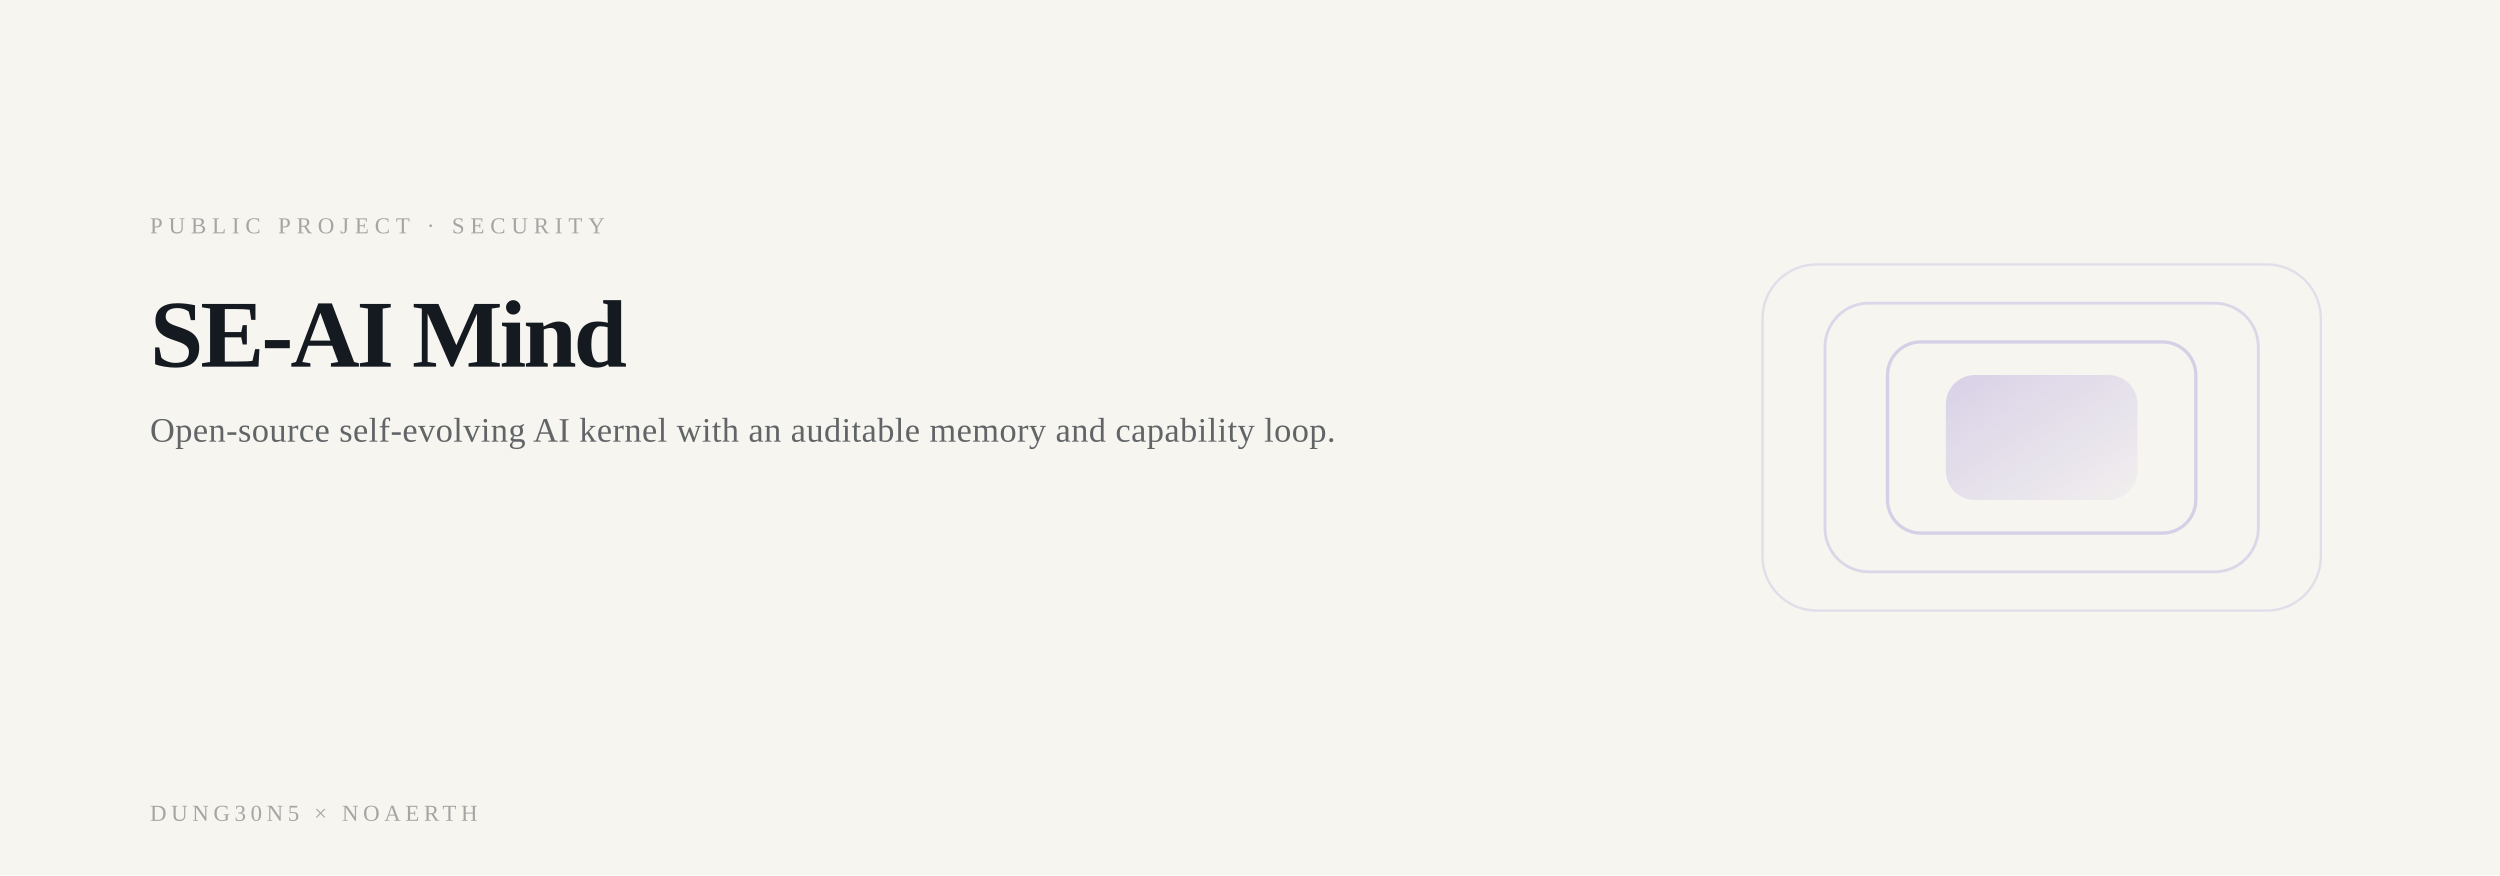
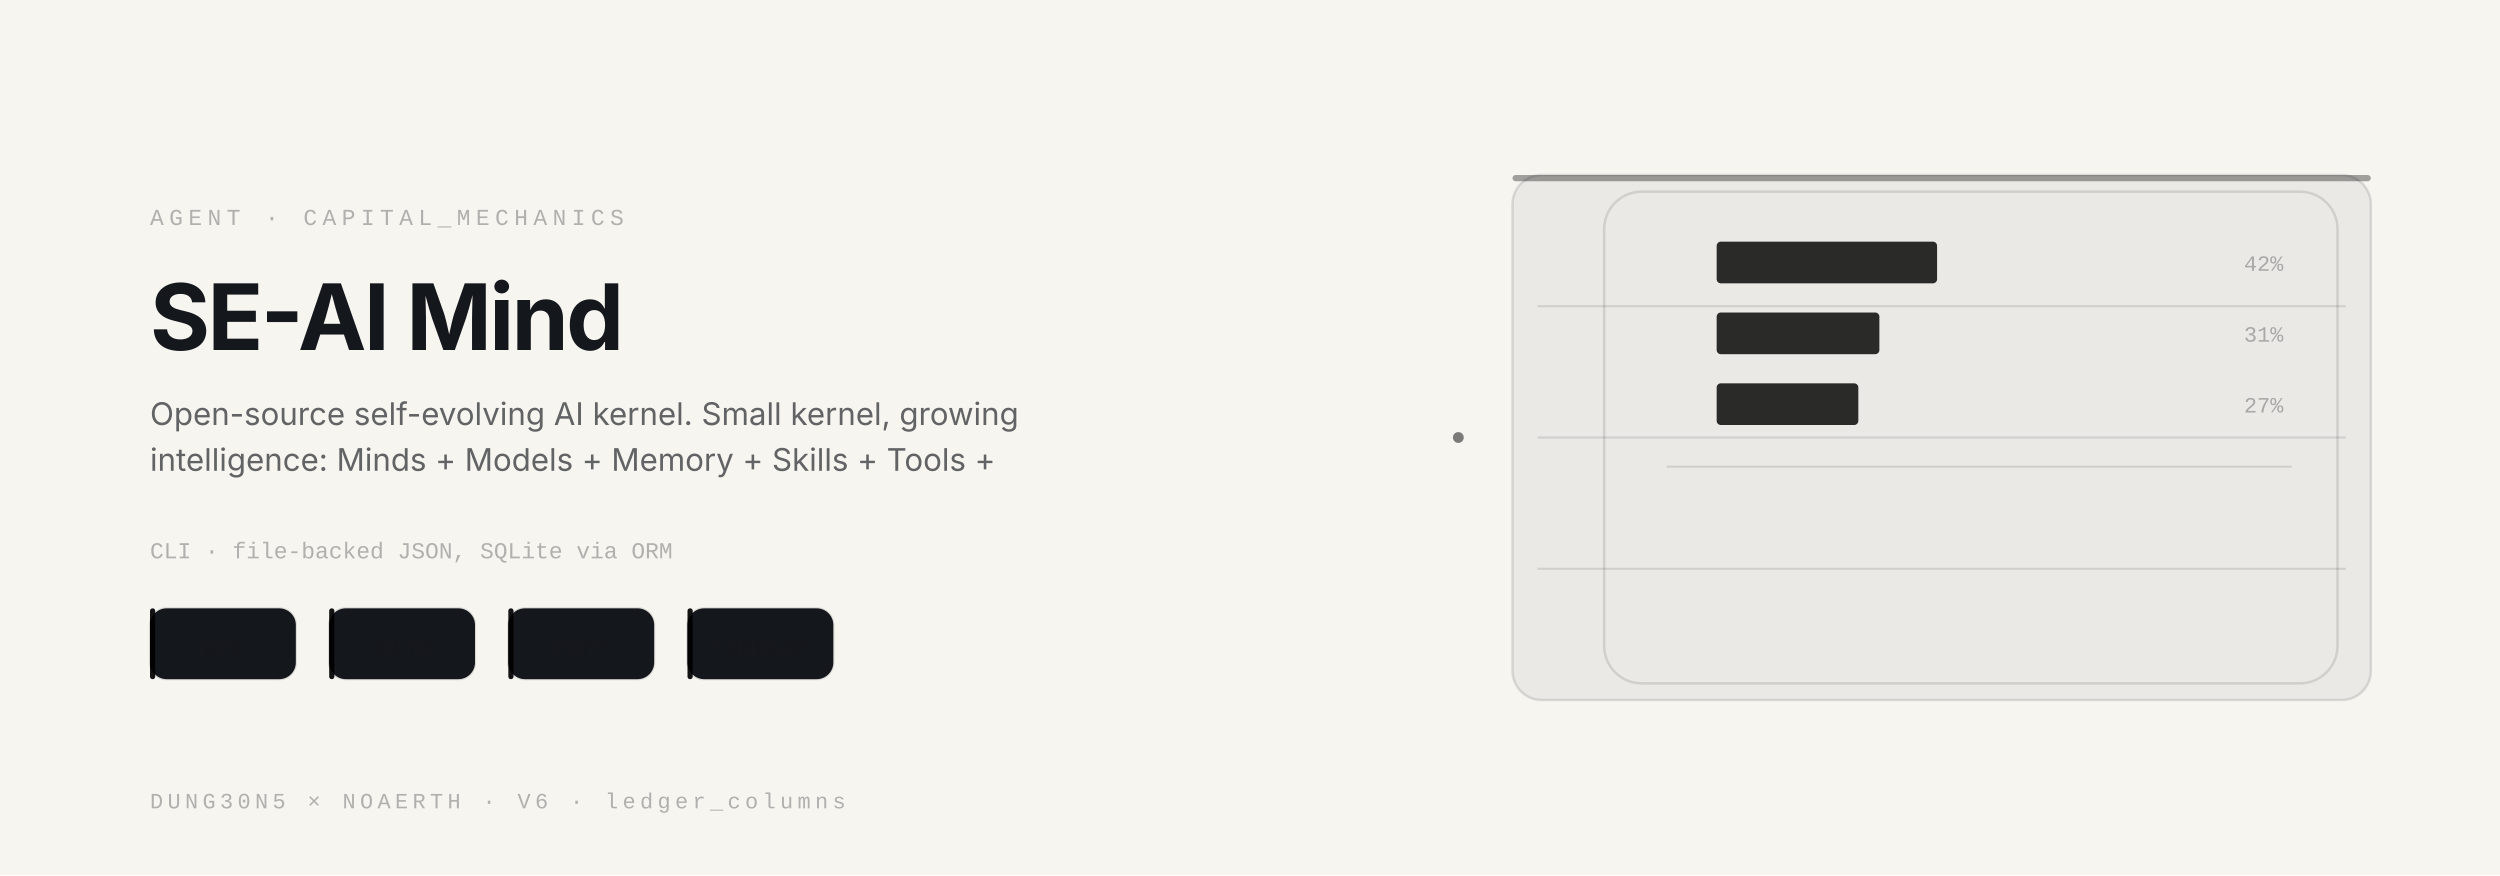
- <svg xmlns="http://www.w3.org/2000/svg" viewBox="0 0 1200 420" width="1200" height="420" role="img" aria-label="SE-AI Mind: closed loop with a verification terminus. Motion depicts objective becomes a plan, tools execute, verification resolves.">
-   <defs>
-     <linearGradient id="hero-seai-mind-light-a" x1="0" y1="0" x2="1" y2="1">
-       <stop offset="0" stop-color="#9d8bd6" stop-opacity="0.85" />
-       <stop offset="1" stop-color="#9d8bd6" stop-opacity="0.15" />
-     </linearGradient>
-   </defs>
+ <svg xmlns="http://www.w3.org/2000/svg" viewBox="0 0 1200 420" width="1200" height="420" role="img" aria-label="SE-AI Mind: value enters, allocates across positions, and settles">
  <rect width="1200" height="420" fill="#f7f5f0" />
-   <rect x="906" y="164.12" width="148" height="91.76" rx="16" fill="none" stroke="#9d8bd6" stroke-width="1.60" opacity="0.36" />
-   <rect x="876" y="145.52" width="208" height="128.96" rx="21" fill="none" stroke="#9d8bd6" stroke-width="1.38" opacity="0.29" />
-   <rect x="846" y="126.92" width="268" height="166.16" rx="26" fill="none" stroke="#9d8bd6" stroke-width="1.16" opacity="0.23" />
-   <rect x="934" y="180" width="92" height="60" rx="14" fill="url(#hero-seai-mind-light-a)" opacity="0.40" />
-   <text x="72" y="112" fill="#141a205c" font-size="11" letter-spacing="2.8">PUBLIC PROJECT · SECURITY</text>
-   <text x="72" y="176" fill="#141a20" font-size="46" font-weight="660" letter-spacing="-1.4">SE-AI Mind</text>
-   <text x="72" y="212" fill="#141a20a8" font-size="16.5" letter-spacing="0.2">Open-source self-evolving AI kernel with an auditable memory and capability loop.</text>
-   <rect x="72" y="266" width="106" height="40" rx="9" fill="#141a20" fill-opacity="0.05" stroke="#f4efe424" stroke-width="1.1" opacity="0">
-     <animate attributeName="opacity" from="0" to="1" dur="0.5s" begin="0.50s" fill="freeze" />
-   </rect>
-   <rect x="72" y="266" width="2.5" height="40" rx="1.2" fill="#9d8bd6" opacity="0">
-     <animate attributeName="opacity" from="0" to="0.9" dur="0.5s" begin="0.50s" fill="freeze" />
-   </rect>
-   <text x="125" y="291" fill="#141a20" font-size="11.5" text-anchor="middle" font-family="ui-monospace,SFMono-Regular,Menlo,monospace" opacity="0">objective<animate attributeName="opacity" from="0" to="1" dur="0.5s" begin="0.65s" fill="freeze" />
-   </text>
-   <rect x="194" y="266" width="106" height="40" rx="9" fill="#141a20" fill-opacity="0.05" stroke="#f4efe424" stroke-width="1.1" opacity="0">
-     <animate attributeName="opacity" from="0" to="1" dur="0.5s" begin="1.00s" fill="freeze" />
-   </rect>
-   <rect x="194" y="266" width="2.5" height="40" rx="1.2" fill="#9d8bd6" opacity="0">
-     <animate attributeName="opacity" from="0" to="0.9" dur="0.5s" begin="1.00s" fill="freeze" />
-   </rect>
-   <text x="247" y="291" fill="#141a20" font-size="11.5" text-anchor="middle" font-family="ui-monospace,SFMono-Regular,Menlo,monospace" opacity="0">plan<animate attributeName="opacity" from="0" to="1" dur="0.5s" begin="1.15s" fill="freeze" />
-   </text>
-   <rect x="316" y="266" width="106" height="40" rx="9" fill="#141a20" fill-opacity="0.05" stroke="#f4efe424" stroke-width="1.1" opacity="0">
-     <animate attributeName="opacity" from="0" to="1" dur="0.5s" begin="1.50s" fill="freeze" />
-   </rect>
-   <rect x="316" y="266" width="2.5" height="40" rx="1.2" fill="#9d8bd6" opacity="0">
-     <animate attributeName="opacity" from="0" to="0.9" dur="0.5s" begin="1.50s" fill="freeze" />
-   </rect>
-   <text x="369" y="291" fill="#141a20" font-size="11.5" text-anchor="middle" font-family="ui-monospace,SFMono-Regular,Menlo,monospace" opacity="0">constrain<animate attributeName="opacity" from="0" to="1" dur="0.5s" begin="1.65s" fill="freeze" />
-   </text>
-   <rect x="438" y="266" width="106" height="40" rx="9" fill="#141a20" fill-opacity="0.05" stroke="#f4efe424" stroke-width="1.1" opacity="0">
-     <animate attributeName="opacity" from="0" to="1" dur="0.5s" begin="2.00s" fill="freeze" />
-   </rect>
-   <rect x="438" y="266" width="2.5" height="40" rx="1.2" fill="#e7c27a" opacity="0">
-     <animate attributeName="opacity" from="0" to="0.9" dur="0.5s" begin="2.00s" fill="freeze" />
-   </rect>
-   <text x="491" y="291" fill="#141a20" font-size="11.5" text-anchor="middle" font-family="ui-monospace,SFMono-Regular,Menlo,monospace" opacity="0">verify<animate attributeName="opacity" from="0" to="1" dur="0.5s" begin="2.15s" fill="freeze" />
-   </text>
-   <text x="72" y="394" fill="#141a205c" font-size="11" letter-spacing="2.2">DUNG30N5 × NOAERTH</text>
+   <text x="72" y="108" font-family="ui-monospace, SFMono-Regular, Menlo, Monaco, Consolas, 'Liberation Mono', monospace" font-size="11" letter-spacing="2.6" fill="#14171c4f">AGENT · CAPITAL_MECHANICS</text>
+   <text x="72" y="168" font-family="-apple-system, BlinkMacSystemFont, 'Segoe UI', Inter, Helvetica, Arial, sans-serif" font-size="44" font-weight="660" letter-spacing="-1.2" fill="#14171c">SE-AI Mind</text>
+   <text x="72" y="204" font-family="-apple-system, BlinkMacSystemFont, 'Segoe UI', Inter, Helvetica, Arial, sans-serif" font-size="15" fill="#14171ca8">Open-source self-evolving AI kernel. Small kernel, growing</text>
+   <text x="72" y="226" font-family="-apple-system, BlinkMacSystemFont, 'Segoe UI', Inter, Helvetica, Arial, sans-serif" font-size="15" fill="#14171ca8">intelligence: Minds + Models + Memory + Skills + Tools +</text>
+   <text x="72" y="268" font-family="ui-monospace, SFMono-Regular, Menlo, Monaco, Consolas, 'Liberation Mono', monospace" font-size="11" fill="#14171c4f">CLI · file-backed JSON, SQLite via ORM</text>
+   <rect x="72.0" y="292.0" width="70.0" height="34.0" rx="8" fill="#14171c" stroke="#14171c1f" stroke-width="1.1" />
+   <rect x="72.0" y="292.0" width="2.5" height="34.0" rx="1.2" fill="amber" opacity="0.92" />
+   <text x="107.0" y="314" font-family="ui-monospace, SFMono-Regular, Menlo, Monaco, Consolas, 'Liberation Mono', monospace" font-size="11" fill="#14171c" fill-opacity="0.82" text-anchor="middle">web</text>
+   <rect x="158.0" y="292.0" width="70.0" height="34.0" rx="8" fill="#14171c" stroke="#14171c1f" stroke-width="1.1" />
+   <rect x="158.0" y="292.0" width="2.5" height="34.0" rx="1.2" fill="amber" opacity="0.92" />
+   <text x="193.0" y="314" font-family="ui-monospace, SFMono-Regular, Menlo, Monaco, Consolas, 'Liberation Mono', monospace" font-size="11" fill="#14171c" fill-opacity="0.82" text-anchor="middle">mind</text>
+   <rect x="244.0" y="292.0" width="70.0" height="34.0" rx="8" fill="#14171c" stroke="#14171c1f" stroke-width="1.1" />
+   <rect x="244.0" y="292.0" width="2.5" height="34.0" rx="1.2" fill="amber" opacity="0.92" />
+   <text x="279.0" y="314" font-family="ui-monospace, SFMono-Regular, Menlo, Monaco, Consolas, 'Liberation Mono', monospace" font-size="11" fill="#14171c" fill-opacity="0.82" text-anchor="middle">core</text>
+   <rect x="330.0" y="292.0" width="70.0" height="34.0" rx="8" fill="#14171c" stroke="#14171c1f" stroke-width="1.1" />
+   <rect x="330.0" y="292.0" width="2.5" height="34.0" rx="1.2" fill="mint" opacity="0.92" />
+   <text x="365.0" y="314" font-family="ui-monospace, SFMono-Regular, Menlo, Monaco, Consolas, 'Liberation Mono', monospace" font-size="11" fill="#14171c" fill-opacity="0.82" text-anchor="middle">runtime</text>
+   <rect x="726.0" y="84.0" width="412.0" height="252.0" rx="14" fill="amber" fill-opacity="0.05" />
+   <line x1="740.0" y1="85.0" x2="1124.0" y2="85.0" stroke="amber" stroke-width="1.6" opacity="0.4" />
+   <rect x="726.0" y="84.0" width="412.0" height="252.0" rx="14" fill="none" stroke="#14171c1f" stroke-width="1.2" />
+   <line x1="738.0" y1="147.0" x2="1126.0" y2="147.0" stroke="#14171c1f" stroke-width="1" />
+   <line x1="738.0" y1="210.0" x2="1126.0" y2="210.0" stroke="#14171c1f" stroke-width="1" />
+   <line x1="738.0" y1="273.0" x2="1126.0" y2="273.0" stroke="#14171c1f" stroke-width="1" />
+   <rect x="726.0" y="84.0" width="412.0" height="3" rx="1.5" fill="amber" opacity="0.35" />
+   <path d="M1094.0 302.0 h20 M1104.0 292.0 v20" stroke="mint" stroke-width="1.4" opacity="0.6" />
+   <rect x="770" y="92" width="352" height="236" rx="18" fill="none" stroke="#14171c1f" stroke-width="1.2" />
+   <rect x="824.0" y="116.0" width="105.8" height="20.0" rx="2" fill="mint" opacity="0.82" />
+   <text x="1096" y="130" font-family="ui-monospace, SFMono-Regular, Menlo, Monaco, Consolas, 'Liberation Mono', monospace" font-size="10.5" fill="#14171c4f" text-anchor="end">42%</text>
+   <rect x="824.0" y="150.0" width="78.1" height="20.0" rx="2" fill="amber" opacity="0.82" />
+   <text x="1096" y="164" font-family="ui-monospace, SFMono-Regular, Menlo, Monaco, Consolas, 'Liberation Mono', monospace" font-size="10.5" fill="#14171c4f" text-anchor="end">31%</text>
+   <rect x="824.0" y="184.0" width="68.0" height="20.0" rx="2" fill="amber" opacity="0.82" />
+   <text x="1096" y="198" font-family="ui-monospace, SFMono-Regular, Menlo, Monaco, Consolas, 'Liberation Mono', monospace" font-size="10.5" fill="#14171c4f" text-anchor="end">27%</text>
+   <line x1="800" y1="224" x2="1100" y2="224" stroke="#14171c1f" stroke-width="1" />
+   <circle cx="700.0" cy="210.0" r="2.6" fill="amber" opacity="0.5" />
+   <text x="72" y="388" font-family="ui-monospace, SFMono-Regular, Menlo, Monaco, Consolas, 'Liberation Mono', monospace" font-size="10.5" letter-spacing="2.1" fill="#14171c4f">DUNG30N5 × NOAERTH · V6 · ledger_columns</text>
</svg>
